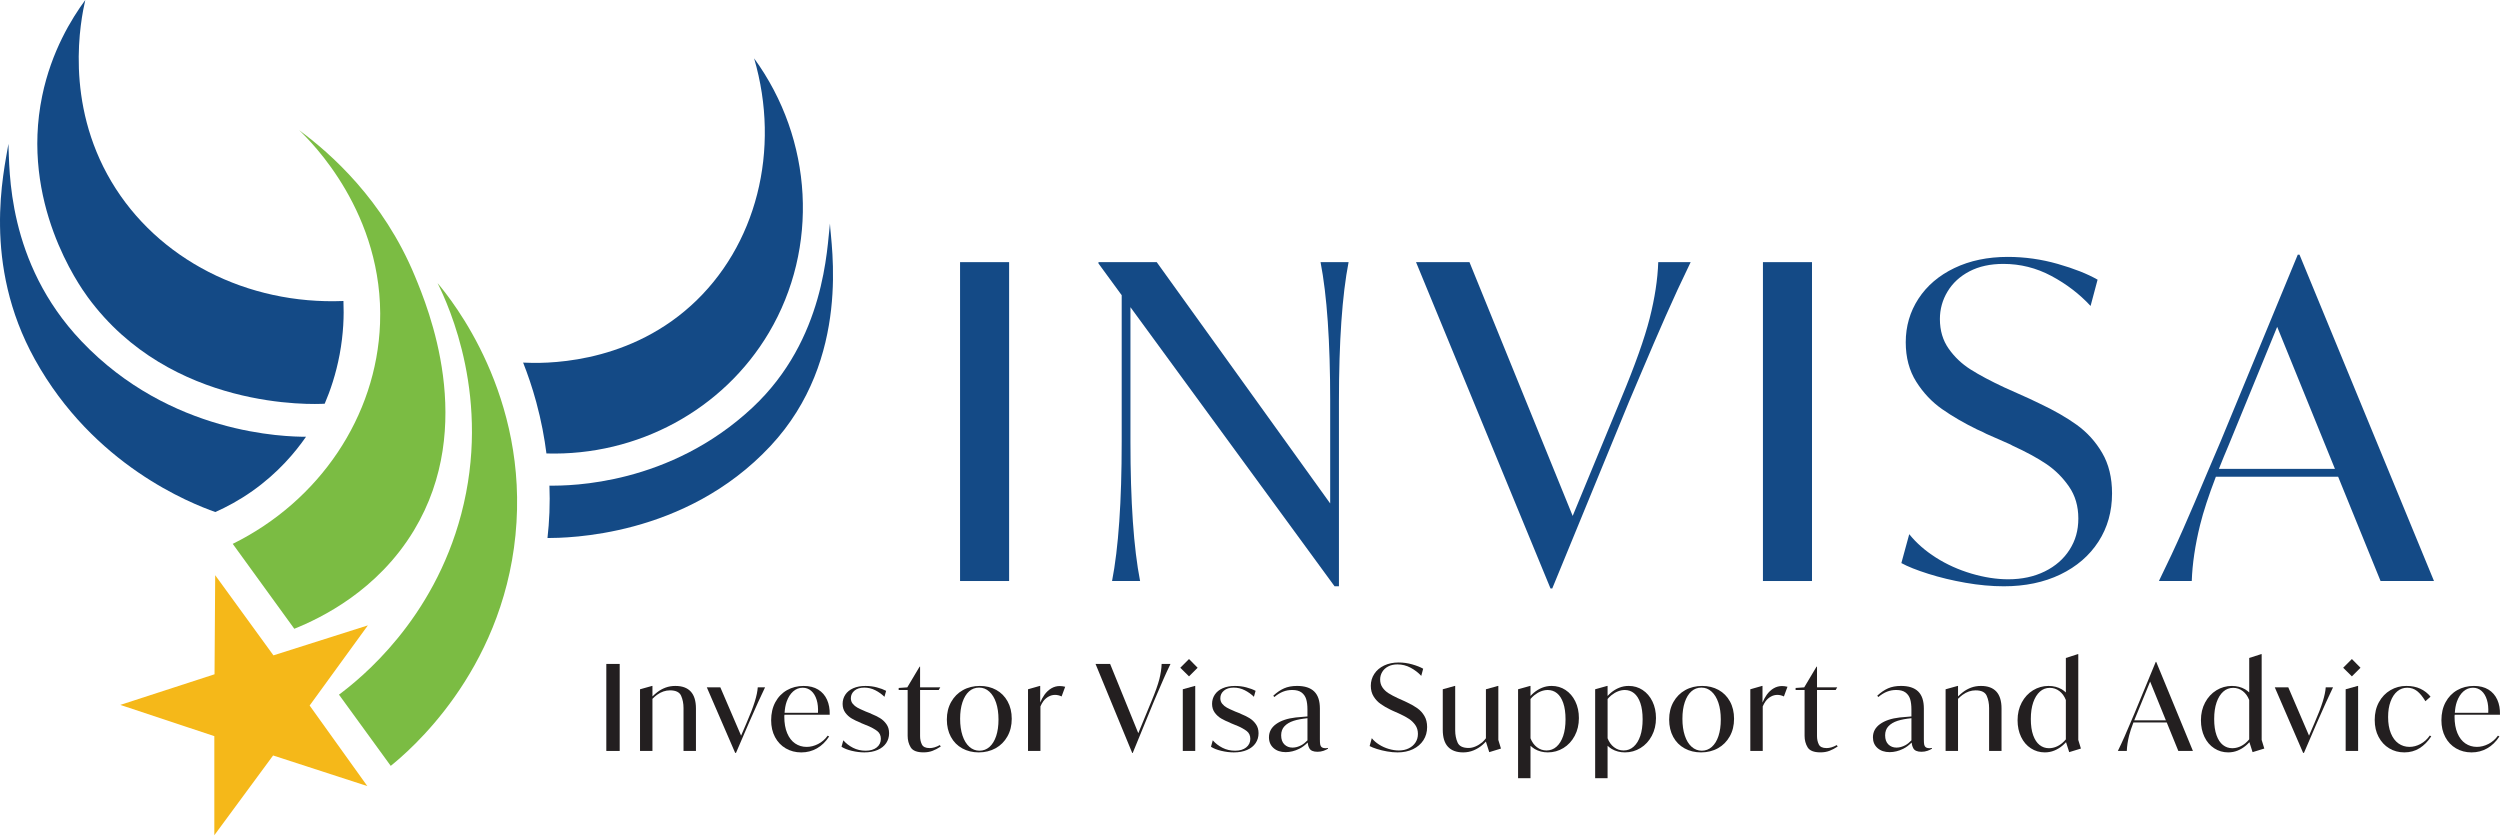
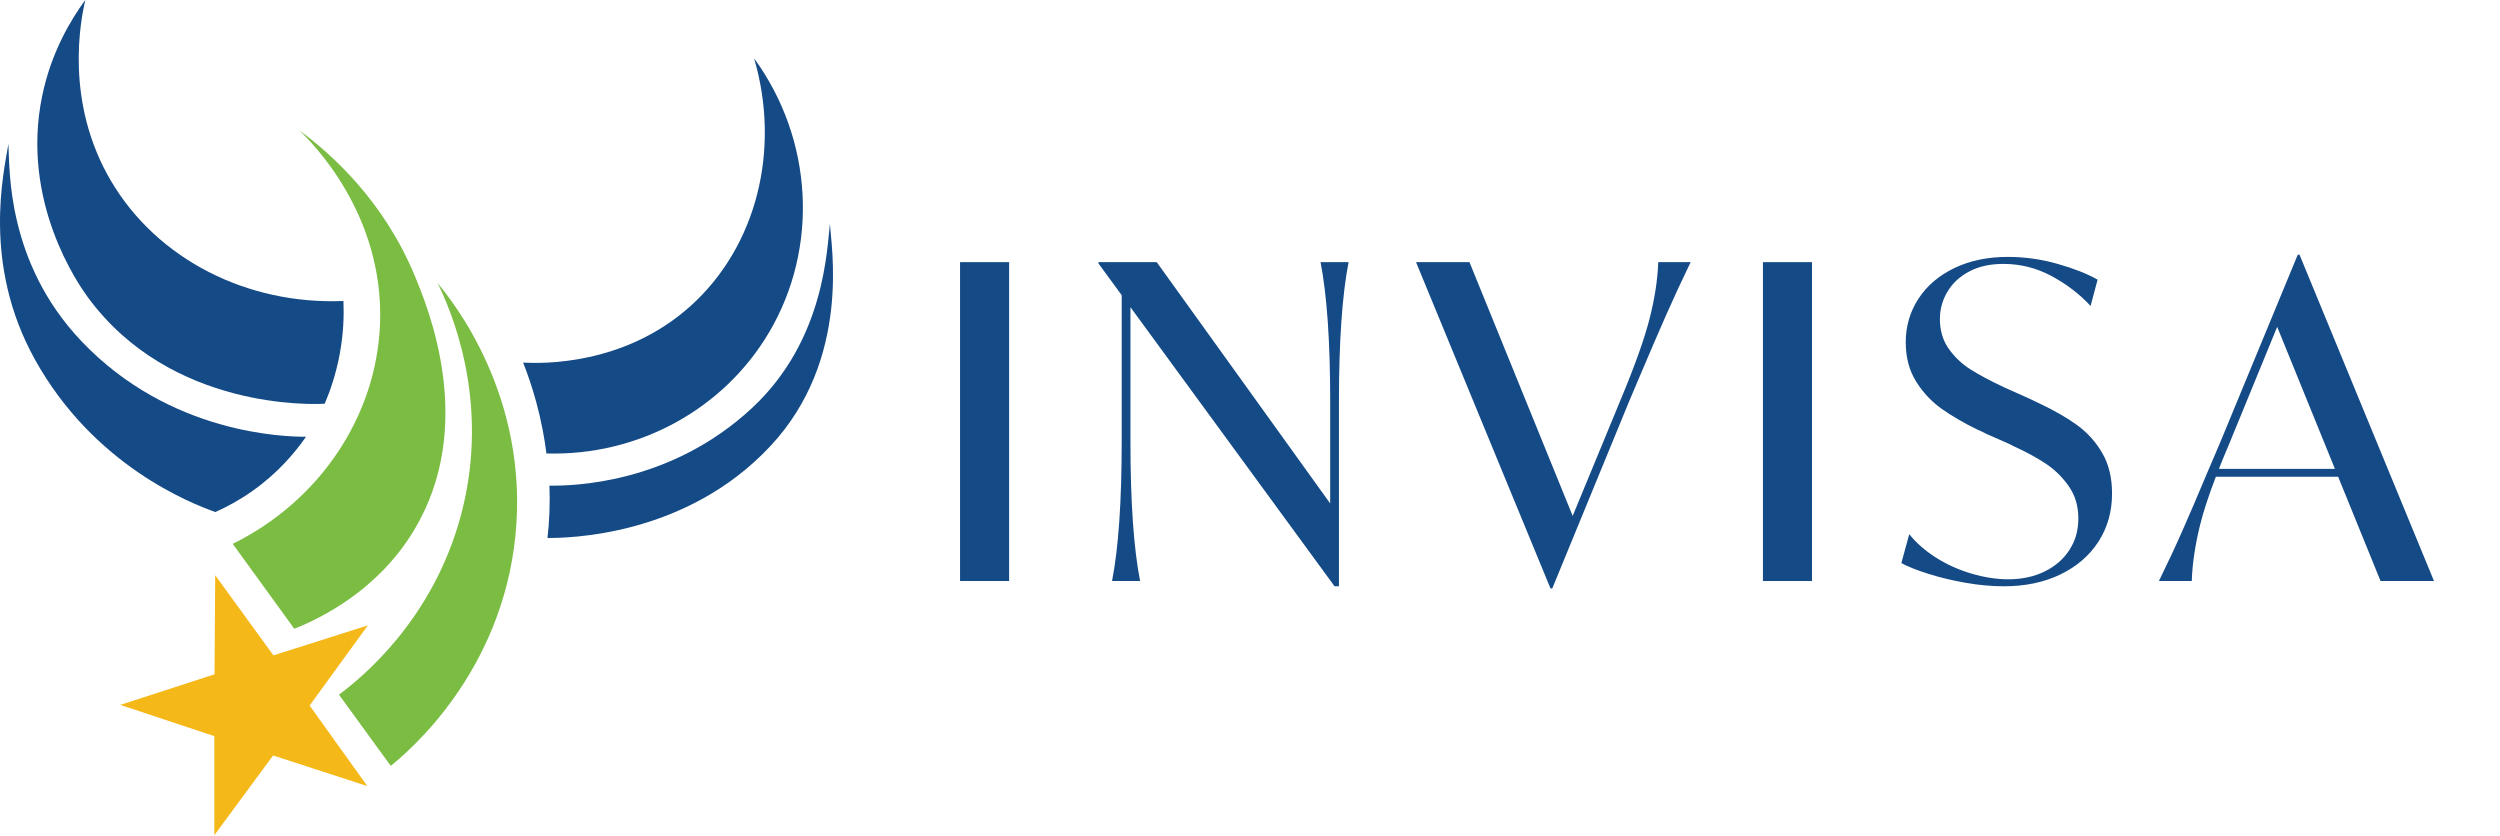
<svg xmlns="http://www.w3.org/2000/svg" id="Layer_1" data-name="Layer 1" viewBox="0 0 2762.18 922.83">
  <defs>
    <style>
-       .cls-1 {
-         fill: #231f20;
-       }

      .cls-2 {
        fill: #144a86;
      }

      .cls-3 {
        fill: #f5b819;
      }

      .cls-4 {
        fill: #7bbc43;
      }
    </style>
  </defs>
  <g>
    <path class="cls-4" d="M330.54,143.87c34.58,25.5,92.96,76.81,127.87,161.21,14.3,34.57,68.77,165.13-1.04,280.88-40.34,66.89-102.98,97.01-132.2,108.75-22.68-31.27-45.35-62.55-68.03-93.82,95.99-47.41,158.92-140.86,162.76-243.36,4.56-121.62-76.12-201.03-89.36-213.65Z" />
    <polygon class="cls-3" points="405.86 868.52 301.74 834.69 236.8 922.83 236.8 813.35 132.91 778.83 237.03 745 237.76 635.52 302.11 724.09 406.45 690.96 342.1 779.52 405.86 868.52" />
    <path class="cls-4" d="M483.47,312.82c15.6,18.58,101.35,124.38,86.07,278.37-15.18,152.93-118.71,239.57-137.82,254.99-19.06-26.23-38.13-52.46-57.2-78.68,24.51-18.27,104.17-82.38,135.07-199.42,33.55-127.1-13.4-229.54-26.12-255.26Z" />
    <path class="cls-2" d="M379.46,332.56c.68,15.76.12,36.02-4.2,59.08-4.12,22.01-10.49,40.35-16.51,54.42-11.84.71-169.98,7.5-261.68-117.62-9.7-13.24-74.77-105.1-50.44-222.57C56.84,56.61,79.08,20.64,94.24,0c-5.15,22.35-23.33,112.89,28.88,200.71,51.1,85.95,149.96,136.17,256.34,131.85Z" />
    <path class="cls-2" d="M237.89,565.73c12.31-5.46,26.37-12.92,40.95-23.21,28.49-20.11,47.42-42.85,59.27-59.96-22.4-.03-150.13-2.31-248.26-105.73C7.17,289.71,10.71,186.8,9.31,158.94c-4.99,30.89-29.46,132.25,29.17,238.07,64.9,117.14,172.12,158.99,199.41,168.73Z" />
    <path class="cls-2" d="M577.98,400.63c5.13,12.97,10.14,27.55,14.52,43.67,5.62,20.67,9.1,39.8,11.24,56.72,100.84,2.92,195.35-48.23,245.86-133.57,55.37-93.55,49-213.14-16.41-302.99,29.66,101.25,2.66,207.82-69.84,273.28-73.61,66.47-164.69,63.97-185.38,62.89Z" />
    <path class="cls-2" d="M604.89,594.46c1-8.77,1.77-18.21,2.16-28.24.41-10.53.36-20.45,0-29.66,23.36.3,133.03-.77,224.47-86.36,80.5-75.35,82.13-176.83,85.47-203.19.76,22.06,24.58,149.14-65.81,245.86-94.24,100.84-225.51,101.47-246.29,101.59Z" />
  </g>
  <g>
    <g>
      <rect class="cls-2" x="1060.74" y="289.63" width="54.2" height="352.32" />
      <path class="cls-2" d="M1469.68,443.53v112.71l-191.65-266.61h-64.36v1.46l25.66,35.08v161.89c0,66.14-3.56,117.44-10.65,153.89h30.97c-7.1-36.45-10.65-87.75-10.65-153.89v-148.66l225.52,308.36h4.84v-204.22c0-66.14,3.56-117.44,10.65-153.9h-30.97c7.09,36.47,10.65,87.76,10.65,153.9Z" />
      <path class="cls-2" d="M1822.72,351.58c-5.65,22.26-16.21,51.95-31.69,89.04l-53.42,129.42-114.04-280.41h-59.04l148.58,360.55h1.94l84.69-206.16c4.51-10.65,9.03-21.29,13.54-31.94,9.69-22.91,18.72-43.88,27.11-62.92,8.38-19.03,17.57-38.88,27.57-59.53h-35.81c-.65,19.04-3.79,39.69-9.44,61.95Z" />
      <rect class="cls-2" x="1947.82" y="289.63" width="54.2" height="352.32" />
      <path class="cls-2" d="M2294.57,469.41c-11.45-8.22-25.1-16.04-40.89-23.47l-11.13-5.32-23.72-10.65-4.35-1.93c-15.17-7.1-27.59-13.72-37.26-19.85-9.68-6.12-17.75-13.79-24.2-22.98-6.46-9.19-9.68-20.09-9.68-32.67,0-10.96,2.82-21.12,8.47-30.48,5.63-9.35,13.71-16.77,24.19-22.26,10.49-5.48,23-8.22,37.51-8.22,18.71,0,36.37,4.44,53,13.31,16.62,8.88,31.04,19.92,43.31,33.15l7.75-29.04c-11.29-6.44-25.97-12.25-44.04-17.41s-36.47-7.75-55.17-7.75c-22.26,0-41.94,4.12-59.04,12.34-17.1,8.23-30.34,19.53-39.69,33.88-9.35,14.37-14.03,30.41-14.03,48.16,0,16.78,3.87,31.29,11.62,43.56,7.74,12.26,17.25,22.34,28.56,30.25,11.28,7.91,24.19,15.41,38.71,22.5,3.88,1.62,7.26,3.23,10.17,4.84l24.19,10.65c1.62.65,3.22,1.46,4.84,2.42,14.84,6.78,27.18,13.47,37.03,20.09,9.84,6.62,18.22,14.93,25.16,24.91,6.94,10.01,10.41,21.78,10.41,35.33s-3.23,24.44-9.68,34.6c-6.47,10.16-15.57,18.15-27.35,23.95-11.78,5.81-25.25,8.72-40.41,8.72-12.91,0-26.45-2.1-40.65-6.29-14.2-4.19-27.28-10.09-39.2-17.66-11.94-7.59-21.78-16.22-29.53-25.9l-8.71,31.94c7.09,3.87,17.01,7.82,29.76,11.85,12.74,4.04,26.45,7.35,41.13,9.92,14.68,2.57,28.79,3.87,42.35,3.87,23.54,0,44.35-4.35,62.44-13.06,18.06-8.72,32.09-20.82,42.1-36.31,10-15.48,15-33.22,15-53.23,0-17.42-3.63-32.34-10.9-44.76-7.25-12.43-16.62-22.75-28.06-30.98Z" />
      <path class="cls-2" d="M2630.2,641.94h59.04l-148.58-360.54h-1.93l-85.18,206.16-15.48,36.29c-9.03,21.62-17.66,41.79-25.89,60.5-8.22,18.72-17.18,37.91-26.85,57.59h36.29c.65-19.03,3.71-39.67,9.19-61.94,3.59-14.56,9.42-32.35,17.42-53.24h135.13l46.85,115.18ZM2451.6,518.05c3.38-8.55,7.09-17.57,11.15-27.1l53.24-129.83,63.82,156.93h-128.21Z" />
    </g>
-     <g>
-       <rect class="cls-1" x="669.9" y="733.56" width="14.79" height="96.14" />
-       <path class="cls-1" d="M746.37,757.87c-4.05,0-7.73.61-11.04,1.85-3.29,1.23-6.36,2.92-9.18,5.09-1.71,1.3-3.48,2.9-5.28,4.65v-11.58h-.52l-13.21,3.69v68.14h13.73v-57.6c1.69-1.68,3.37-3.2,5.02-4.4,2.38-1.71,4.75-2.96,7.13-3.76s4.79-1.2,7.26-1.2c6.43,0,10.52,2.01,12.28,6.02,1.77,4.01,2.64,8.51,2.64,13.53v47.41h13.73v-46.88c0-8.37-1.91-14.61-5.74-18.75-3.84-4.14-9.44-6.2-16.84-6.2Z" />
-       <path class="cls-1" d="M833.92,775.22c-1.94,6.29-4.94,14.06-8.98,23.31l-6.13,14.28-22.92-53.36h-14.93l31.3,72.36h.93l14-32.48.92-2.11c3.88-8.81,7.06-15.98,9.57-21.53,2.51-5.55,5.05-10.96,7.6-16.24h-8.06c-.25,4.22-1.35,9.48-3.29,15.78Z" />
-       <path class="cls-1" d="M916.73,789.69c.17-6.25-.82-11.78-2.97-16.57-2.15-4.79-5.42-8.54-9.77-11.22-4.36-2.68-9.71-4.02-16.04-4.02-6.87,0-13.03,1.55-18.49,4.69-5.46,3.12-9.73,7.54-12.82,13.27-3.08,5.72-4.62,12.36-4.62,19.95,0,7.04,1.43,13.24,4.29,18.62,2.87,5.37,6.83,9.52,11.89,12.47,5.06,2.95,10.77,4.44,17.1,4.44s11.99-1.49,17.24-4.44c5.23-2.95,9.75-7.32,13.53-13.13l-1.58-.93c-2.91,4.05-6.45,7.13-10.64,9.24-4.18,2.13-8.38,3.17-12.6,3.17-4.75,0-9-1.28-12.75-3.82-3.74-2.55-6.67-6.35-8.78-11.36-2.11-5.02-3.17-11.14-3.17-18.37,0-.69.12-1.3.15-1.98h50.04ZM876.31,763.94c3.08-2.72,6.6-4.09,10.56-4.09,3.61,0,6.76,1.17,9.44,3.49,2.7,2.34,4.69,5.66,6.02,9.97,1.26,4.14,1.71,8.92,1.44,14.26h-36.92c.31-4.41.96-8.58,2.27-12.28,1.71-4.84,4.12-8.62,7.2-11.36Z" />
-       <path class="cls-1" d="M972.4,793.46c-2.7-1.63-5.88-3.2-9.58-4.7-.27-.17-.58-.35-.93-.52l-5.42-2.11-1.45-.66c-3.17-1.33-5.75-2.54-7.73-3.64-1.98-1.09-3.68-2.51-5.09-4.22-1.41-1.71-2.11-3.76-2.11-6.14,0-3.35,1.33-6.15,3.96-8.39,2.64-2.24,6.25-3.36,10.84-3.36,4.32,0,8.41.98,12.28,2.96,3.86,1.99,7.21,4.38,10.04,7.2l1.85-6.6c-2.83-1.49-6.23-2.78-10.24-3.82-4.01-1.06-8.21-1.58-12.62-1.58-5.1,0-9.57.84-13.4,2.5-3.83,1.67-6.76,4.04-8.78,7.06-2.03,3.04-3.04,6.46-3.04,10.24s1,7.03,2.97,9.71c1.98,2.68,4.36,4.85,7.13,6.47,2.78,1.63,6.04,3.2,9.84,4.69l.65.4,5.42,2.24.53.13c5.19,2.2,9.11,4.34,11.75,6.41,2.64,2.06,3.96,4.94,3.96,8.65s-1.51,7.03-4.56,9.44c-3.04,2.42-7.11,3.62-12.22,3.62s-9.77-1.08-14-3.23c-4.22-2.16-7.8-4.91-10.69-8.26l-1.99,7.13c2.83,1.85,6.61,3.35,11.37,4.49,4.75,1.14,9.38,1.73,13.86,1.73,5.63,0,10.52-.9,14.66-2.71,4.13-1.81,7.28-4.32,9.44-7.53,2.15-3.21,3.23-6.85,3.23-10.9s-.98-7.32-2.96-10.09c-1.99-2.78-4.32-4.98-7-6.6Z" />
-       <path class="cls-1" d="M1032.48,825.74c-1.89.53-3.68.8-5.35.8-4.4,0-7.26-1.34-8.58-4.04-1.32-2.68-1.98-5.74-1.98-9.18v-50.97h20.6l1.71-2.91h-22.31v-22.86h-.53l-13.6,22.86-9.51.66v2.24h9.91v50.7c0,4.75,1.12,8.98,3.36,12.68,2.24,3.69,6.99,5.55,14.2,5.55,3.61,0,6.89-.56,9.84-1.66,2.95-1.1,6.02-2.71,9.18-4.82l-1.05-1.58c-2.03,1.14-3.98,1.98-5.88,2.51Z" />
-       <path class="cls-1" d="M1100.76,762.29c-5.34-2.95-11.38-4.42-18.17-4.42s-13.19,1.54-18.69,4.62c-5.5,3.08-9.84,7.44-13,13.07-3.17,5.63-4.75,12.11-4.75,19.41s1.49,13.72,4.49,19.22c2.99,5.5,7.17,9.72,12.54,12.67,5.38,2.95,11.45,4.44,18.23,4.44s13.17-1.54,18.68-4.62c5.5-3.08,9.84-7.45,13-13.08,3.17-5.63,4.75-12.1,4.75-19.42s-1.51-13.7-4.56-19.22c-3.03-5.5-7.21-9.72-12.54-12.67ZM1100.63,813.26c-1.73,5.15-4.17,9.14-7.33,11.95-3.17,2.81-6.87,4.22-11.1,4.22s-7.97-1.45-11.22-4.36c-3.25-2.91-5.76-7.01-7.53-12.35-1.75-5.32-2.64-11.5-2.64-18.55s.86-13.13,2.58-18.29c1.73-5.15,4.14-9.14,7.26-11.95,3.13-2.81,6.85-4.22,11.17-4.22s7.95,1.47,11.22,4.42c3.25,2.95,5.76,7.07,7.53,12.35,1.75,5.27,2.64,11.45,2.64,18.49s-.86,13.13-2.58,18.29Z" />
-       <path class="cls-1" d="M1161.64,760.5c-2.87,1.67-5.42,4.05-7.66,7.13-1.79,2.47-3.31,5.4-4.69,8.58v-18.34h-.53l-12.94,3.69v68.14h13.73v-49.24c.94-2.04,1.93-4.04,3.23-5.77,1.63-2.15,3.57-3.85,5.82-5.07,2.24-1.23,4.6-1.86,7.07-1.86s4.98.58,7.26,1.73l3.96-10.7c-2.11-.53-4.13-.8-6.07-.8-3.25,0-6.32.85-9.18,2.51Z" />
-       <path class="cls-1" d="M1280.9,750.47c-1.54,6.07-4.44,14.17-8.66,24.29l-14.57,35.32-31.13-76.51h-16.11l40.54,98.38h.53l23.11-56.26c1.24-2.91,2.47-5.82,3.71-8.71,2.64-6.26,5.1-11.98,7.4-17.17,2.28-5.19,4.79-10.61,7.52-16.24h-9.77c-.17,5.19-1.04,10.82-2.56,16.91Z" />
-       <polygon class="cls-1" points="1304.07 737.79 1313.71 747.3 1323.22 737.79 1313.71 728.15 1304.07 737.79" />
-       <polygon class="cls-1" points="1306.83 761.56 1306.83 829.7 1320.58 829.7 1320.58 757.87 1320.05 757.87 1306.83 761.56" />
-       <path class="cls-1" d="M1380.59,793.46c-2.68-1.63-5.87-3.2-9.57-4.7-.27-.17-.57-.35-.93-.52l-5.4-2.11-1.46-.66c-3.16-1.33-5.74-2.54-7.72-3.64-1.99-1.09-3.68-2.51-5.09-4.22-1.41-1.71-2.11-3.76-2.11-6.14,0-3.35,1.31-6.15,3.96-8.39,2.64-2.24,6.25-3.36,10.82-3.36,4.32,0,8.41.98,12.28,2.96,3.88,1.99,7.22,4.38,10.04,7.2l1.85-6.6c-2.81-1.49-6.23-2.78-10.23-3.82-4.01-1.06-8.22-1.58-12.62-1.58-5.11,0-9.58.84-13.41,2.5-3.82,1.67-6.75,4.04-8.78,7.06-2.02,3.04-3.04,6.46-3.04,10.24s1,7.03,2.97,9.71c1.98,2.68,4.36,4.85,7.13,6.47,2.78,1.63,6.06,3.2,9.84,4.69l.66.4,5.42,2.24.52.13c5.19,2.2,9.11,4.34,11.75,6.41,2.64,2.06,3.97,4.94,3.97,8.65s-1.53,7.03-4.56,9.44c-3.04,2.42-7.12,3.62-12.22,3.62s-9.77-1.08-14-3.23c-4.24-2.16-7.8-4.91-10.7-8.26l-1.98,7.13c2.82,1.85,6.6,3.35,11.35,4.49,4.75,1.14,9.38,1.73,13.86,1.73,5.64,0,10.52-.9,14.66-2.71,4.14-1.81,7.29-4.32,9.44-7.53,2.17-3.21,3.24-6.85,3.24-10.9s-1-7.32-2.97-10.09c-1.98-2.78-4.32-4.98-7-6.6Z" />
-       <path class="cls-1" d="M1460.35,825.54c-.92-.74-1.5-1.77-1.71-3.04-.23-1.27-.33-3.23-.33-5.87v-33.81c0-8.45-2.08-14.73-6.27-18.82-4.18-4.09-10.5-6.14-18.95-6.14-5.55,0-10.35.9-14.4,2.69-4.05,1.81-8.02,4.51-11.89,8.13l1.18,1.45c3.25-2.72,6.48-4.7,9.64-5.94,3.17-1.24,6.56-1.85,10.17-1.85,4.32,0,7.7.9,10.17,2.7,2.46,1.81,4.17,4.24,5.15,7.26.96,3.04,1.45,6.93,1.45,11.69v7.58c-5.79.45-10.16.83-12.95,1.14-9.15,1.05-16.37,3.48-21.66,7.27-5.27,3.78-7.91,8.67-7.91,14.66,0,4.93,1.69,8.89,5.09,11.89,3.39,2.99,7.85,4.49,13.4,4.49,4.93,0,9.88-1.22,14.86-3.64,3.6-1.75,6.63-4.18,9.38-6.94.22,2.05.75,4.12,1.84,6.22,1.37,2.63,4.38,3.96,9.04,3.96,2.38,0,4.58-.36,6.6-1.06,2.03-.7,3.71-1.49,5.02-2.38v-.78c-1.05.17-1.89.27-2.51.27-2.02,0-3.49-.39-4.42-1.13ZM1437.71,823.43c-3.27,1.71-6.47,2.58-9.64,2.58-3.61,0-6.6-1.17-8.98-3.51-2.38-2.32-3.57-5.7-3.57-10.09,0-4.05,1.21-7.38,3.64-9.97,2.42-2.6,5.78-4.61,10.09-6.02,4.07-1.33,9.23-2.27,15.33-2.89v24.47c-2.13,2.21-4.38,4.12-6.87,5.43Z" />
-       <path class="cls-1" d="M1566.15,782.62c-3.13-2.25-6.85-4.38-11.17-6.4l-3.03-1.46-6.48-2.9-1.18-.53c-4.14-1.94-7.53-3.74-10.17-5.42-2.64-1.67-4.85-3.76-6.6-6.27-1.77-2.51-2.64-5.49-2.64-8.91,0-3,.77-5.78,2.31-8.33,1.54-2.55,3.74-4.58,6.6-6.07,2.87-1.5,6.28-2.25,10.24-2.25,5.1,0,9.92,1.21,14.46,3.63,4.53,2.42,8.47,5.43,11.82,9.04l2.11-7.91c-3.08-1.77-7.09-3.35-12.02-4.76-4.93-1.41-9.95-2.12-15.06-2.12-6.07,0-11.43,1.13-16.11,3.37-4.66,2.24-8.27,5.33-10.82,9.24-2.56,3.92-3.84,8.3-3.84,13.15,0,4.57,1.06,8.54,3.17,11.89,2.11,3.35,4.71,6.1,7.8,8.25,3.08,2.17,6.6,4.21,10.56,6.14,1.06.45,1.98.89,2.78,1.33l6.6,2.91c.44.17.89.4,1.33.65,4.05,1.86,7.41,3.68,10.11,5.49,2.68,1.81,4.97,4.08,6.87,6.8,1.89,2.74,2.83,5.95,2.83,9.64s-.88,6.67-2.63,9.44c-1.77,2.78-4.25,4.95-7.46,6.54-3.21,1.59-6.89,2.38-11.04,2.38-3.52,0-7.21-.57-11.09-1.71-3.88-1.14-7.44-2.75-10.69-4.82-3.27-2.06-5.95-4.42-8.06-7.07l-2.38,8.73c1.94,1.05,4.65,2.13,8.11,3.23,3.48,1.1,7.22,2.01,11.23,2.71,4,.7,7.85,1.06,11.55,1.06,6.43,0,12.1-1.2,17.04-3.57,4.93-2.38,8.75-5.68,11.49-9.91,2.72-4.22,4.09-9.06,4.09-14.53,0-4.75-.98-8.82-2.97-12.2-1.98-3.4-4.53-6.22-7.65-8.46Z" />
-       <path class="cls-1" d="M1655.48,757.87h-.53l-13.2,3.69v54.13c-1.31,1.54-2.54,3.22-4.04,4.44-2.42,1.98-4.93,3.53-7.52,4.62-2.6,1.1-5.14,1.66-7.6,1.66-6.33,0-10.39-2.01-12.15-6.02-1.77-4-2.64-8.51-2.64-13.53v-48.99h-.53l-13.2,3.69v44.77c0,8.37,1.91,14.62,5.74,18.75,3.84,4.14,9.44,6.22,16.84,6.22,4.05,0,7.89-.76,11.5-2.25,3.6-1.5,6.84-3.48,9.69-5.95,1.35-1.16,2.64-2.44,3.9-3.82v.13l3.69,11.62,12.95-3.97-2.91-9.51v-59.68Z" />
-       <path class="cls-1" d="M1729.71,762.35c-4.58-3-9.69-4.49-15.33-4.49-3.69,0-7.2.65-10.51,1.98-3.29,1.32-6.36,3.16-9.18,5.54-1.27,1.07-2.49,2.29-3.69,3.58v-11.09h-.53l-13.2,3.69v98.26h13.73v-35.84c1.45,1.29,2.92,2.55,4.62,3.54,4.32,2.51,9.15,3.77,14.53,3.77,6.24,0,11.99-1.61,17.24-4.82,5.23-3.21,9.39-7.7,12.47-13.48,3.08-5.76,4.62-12.3,4.62-19.6,0-6.88-1.31-13.02-3.96-18.43-2.64-5.41-6.25-9.62-10.82-12.6ZM1727.13,813.06c-1.73,5.11-4.17,9.07-7.33,11.89-3.17,2.83-6.87,4.22-11.1,4.22-3.96,0-7.5-1.21-10.62-3.62-3.13-2.42-5.48-5.7-7.07-9.84v-43.43c1.32-1.53,2.69-2.94,4.16-4.11,2.42-1.94,4.89-3.39,7.4-4.36,2.51-.97,4.99-1.45,7.46-1.45,3.86,0,7.28,1.18,10.24,3.56,2.95,2.38,5.26,5.99,6.93,10.84,1.66,4.83,2.51,10.82,2.51,17.96s-.86,13.25-2.58,18.35Z" />
-       <path class="cls-1" d="M1814.88,762.35c-4.58-3-9.69-4.49-15.33-4.49-3.69,0-7.2.65-10.51,1.98-3.29,1.32-6.36,3.16-9.18,5.54-1.27,1.07-2.49,2.29-3.69,3.58v-11.09h-.53l-13.2,3.69v98.26h13.73v-35.84c1.45,1.29,2.92,2.55,4.62,3.54,4.32,2.51,9.15,3.77,14.53,3.77,6.24,0,11.99-1.61,17.24-4.82,5.23-3.21,9.39-7.7,12.47-13.48,3.08-5.76,4.62-12.3,4.62-19.6,0-6.88-1.31-13.02-3.96-18.43-2.64-5.41-6.26-9.62-10.82-12.6ZM1812.31,813.06c-1.73,5.11-4.17,9.07-7.33,11.89-3.17,2.83-6.87,4.22-11.1,4.22-3.96,0-7.5-1.21-10.62-3.62-3.13-2.42-5.48-5.7-7.07-9.84v-43.43c1.32-1.53,2.69-2.94,4.16-4.11,2.42-1.94,4.89-3.39,7.4-4.36,2.51-.97,4.99-1.45,7.46-1.45,3.86,0,7.28,1.18,10.24,3.56,2.95,2.38,5.26,5.99,6.93,10.84,1.66,4.83,2.51,10.82,2.51,17.96s-.86,13.25-2.58,18.35Z" />
-       <path class="cls-1" d="M1898.8,762.29c-5.33-2.95-11.38-4.42-18.15-4.42s-13.19,1.54-18.68,4.62c-5.51,3.08-9.84,7.44-13.02,13.07-3.17,5.63-4.75,12.11-4.75,19.41s1.5,13.72,4.49,19.22c2.99,5.5,7.17,9.72,12.55,12.67,5.36,2.95,11.45,4.44,18.22,4.44s13.19-1.54,18.68-4.62c5.51-3.08,9.84-7.45,13.02-13.08,3.17-5.63,4.75-12.1,4.75-19.42s-1.51-13.7-4.55-19.22c-3.04-5.5-7.22-9.72-12.55-12.67ZM1898.67,813.26c-1.71,5.15-4.16,9.14-7.33,11.95-3.16,2.81-6.87,4.22-11.09,4.22s-7.97-1.45-11.22-4.36c-3.27-2.91-5.78-7.01-7.53-12.35-1.77-5.32-2.64-11.5-2.64-18.55s.86-13.13,2.58-18.29,4.13-9.14,7.26-11.95c3.12-2.81,6.84-4.22,11.16-4.22s7.97,1.47,11.22,4.42c3.27,2.95,5.76,7.07,7.53,12.35,1.77,5.27,2.64,11.45,2.64,18.49s-.86,13.13-2.58,18.29Z" />
-       <path class="cls-1" d="M1959.69,760.5c-2.87,1.67-5.42,4.05-7.66,7.13-1.79,2.47-3.31,5.4-4.69,8.58v-18.34h-.53l-12.94,3.69v68.14h13.73v-49.24c.94-2.04,1.93-4.04,3.23-5.77,1.63-2.15,3.57-3.85,5.82-5.07,2.24-1.23,4.6-1.86,7.07-1.86s4.98.58,7.26,1.73l3.96-10.7c-2.11-.53-4.13-.8-6.07-.8-3.25,0-6.32.85-9.18,2.51Z" />
-       <path class="cls-1" d="M2023.48,825.74c-1.9.53-3.68.8-5.35.8-4.41,0-7.26-1.34-8.58-4.04-1.33-2.68-1.99-5.74-1.99-9.18v-50.97h20.61l1.71-2.91h-22.32v-22.86h-.52l-13.61,22.86-9.51.66v2.24h9.91v50.7c0,4.75,1.13,8.98,3.37,12.68,2.24,3.69,6.97,5.55,14.2,5.55,3.6,0,6.88-.56,9.84-1.66,2.95-1.1,6-2.71,9.18-4.82l-1.06-1.58c-2.02,1.14-3.98,1.98-5.87,2.51Z" />
-       <path class="cls-1" d="M2127.66,825.54c-.92-.74-1.5-1.77-1.71-3.04-.23-1.27-.33-3.23-.33-5.87v-33.81c0-8.45-2.09-14.73-6.27-18.82s-10.5-6.14-18.95-6.14c-5.55,0-10.35.9-14.4,2.69-4.05,1.81-8.02,4.51-11.89,8.13l1.18,1.45c3.25-2.72,6.48-4.7,9.64-5.94,3.17-1.24,6.56-1.85,10.17-1.85,4.32,0,7.7.9,10.17,2.7,2.46,1.81,4.17,4.24,5.15,7.26.96,3.04,1.45,6.93,1.45,11.69v7.58c-5.79.45-10.16.83-12.95,1.14-9.15,1.05-16.37,3.48-21.66,7.27-5.27,3.78-7.91,8.67-7.91,14.66,0,4.93,1.69,8.89,5.09,11.89,3.39,2.99,7.85,4.49,13.4,4.49,4.93,0,9.88-1.22,14.86-3.64,3.6-1.75,6.63-4.18,9.38-6.94.22,2.05.75,4.12,1.84,6.22,1.37,2.63,4.38,3.96,9.04,3.96,2.38,0,4.58-.36,6.6-1.06,2.03-.7,3.71-1.49,5.02-2.38v-.78c-1.05.17-1.89.27-2.51.27-2.02,0-3.49-.39-4.42-1.13ZM2105.02,823.43c-3.27,1.71-6.47,2.58-9.64,2.58-3.61,0-6.6-1.17-8.98-3.51-2.38-2.32-3.57-5.7-3.57-10.09,0-4.05,1.21-7.38,3.64-9.97,2.42-2.6,5.78-4.61,10.09-6.02,4.07-1.33,9.23-2.27,15.33-2.89v24.47c-2.13,2.21-4.38,4.12-6.87,5.43Z" />
-       <path class="cls-1" d="M2188.88,757.87c-4.05,0-7.73.61-11.04,1.85-3.29,1.23-6.36,2.92-9.18,5.09-1.71,1.3-3.48,2.9-5.29,4.65v-11.58h-.52l-13.21,3.69v68.14h13.73v-57.6c1.69-1.68,3.37-3.2,5.02-4.4,2.38-1.71,4.75-2.96,7.13-3.76s4.79-1.2,7.26-1.2c6.43,0,10.52,2.01,12.28,6.02,1.77,4.01,2.64,8.51,2.64,13.53v47.41h13.73v-46.88c0-8.37-1.91-14.61-5.74-18.75-3.84-4.14-9.44-6.2-16.84-6.2Z" />
-       <path class="cls-1" d="M2296.24,722.73h-.52l-13.21,4.24v38.1c-1.42-1.25-2.84-2.48-4.49-3.44-4.32-2.51-9.2-3.76-14.66-3.76-6.16,0-11.86,1.61-17.11,4.81-5.23,3.23-9.39,7.72-12.47,13.48-3.09,5.76-4.62,12.3-4.62,19.61,0,6.87,1.29,13,3.89,18.42,2.59,5.42,6.2,9.62,10.82,12.6,4.62,3,9.76,4.5,15.39,4.5,3.69,0,7.17-.66,10.44-1.99,3.25-1.32,6.28-3.16,9.11-5.54,1.34-1.13,2.63-2.39,3.88-3.76l3.52,11.02,12.94-3.97-2.91-9.51v-94.82ZM2278.49,820.99c-2.34,1.94-4.74,3.37-7.2,4.29-2.47.93-4.98,1.39-7.53,1.39-3.88,0-7.3-1.2-10.31-3.57-2.99-2.38-5.34-5.96-7.07-10.76-1.71-4.81-2.58-10.77-2.58-17.9s.89-13.25,2.64-18.35c1.77-5.11,4.21-9.07,7.33-11.89,3.12-2.81,6.8-4.22,11.04-4.22,3.96,0,7.5,1.21,10.62,3.62,3.12,2.42,5.48,5.7,7.07,9.84v43.46c-1.29,1.52-2.62,2.92-4.02,4.09Z" />
-       <path class="cls-1" d="M2381.82,731.32l-23.24,56.25-4.22,9.91c-2.47,5.9-4.82,11.39-7.08,16.51-2.24,5.1-4.69,10.35-7.32,15.71h9.89c.19-5.19,1.02-10.82,2.51-16.91.98-3.95,2.61-8.86,4.79-14.53h36.84l12.78,31.43h16.12l-40.54-98.38h-.53ZM2358.05,795.89c.92-2.33,1.93-4.79,3.04-7.38l14.53-35.43,17.41,42.82h-34.97Z" />
-       <path class="cls-1" d="M2498.83,722.73h-.53l-13.2,4.24v38.11c-1.42-1.25-2.84-2.49-4.49-3.45-4.32-2.51-9.2-3.76-14.66-3.76-6.16,0-11.87,1.61-17.1,4.81-5.25,3.23-9.4,7.72-12.48,13.48-3.08,5.76-4.62,12.3-4.62,19.61,0,6.87,1.3,13,3.89,18.42,2.6,5.42,6.22,9.62,10.84,12.6,4.62,3,9.75,4.5,15.38,4.5,3.7,0,7.18-.66,10.44-1.99,3.25-1.32,6.29-3.16,9.11-5.54,1.34-1.13,2.63-2.4,3.89-3.77l3.51,11.03,12.95-3.97-2.91-9.51v-94.82ZM2481.06,820.99c-2.32,1.94-4.73,3.37-7.2,4.29-2.46.93-4.97,1.39-7.52,1.39-3.88,0-7.32-1.2-10.31-3.57-3-2.38-5.35-5.96-7.07-10.76-1.71-4.81-2.58-10.77-2.58-17.9s.88-13.25,2.64-18.35c1.75-5.11,4.2-9.07,7.33-11.89,3.12-2.81,6.8-4.22,11.02-4.22,3.96,0,7.5,1.21,10.64,3.62,3.12,2.42,5.47,5.7,7.07,9.84v43.45c-1.3,1.52-2.63,2.92-4.04,4.09Z" />
-       <path class="cls-1" d="M2566.31,775.22c-1.94,6.29-4.93,14.06-8.98,23.31l-6.13,14.29-22.93-53.37h-14.91l31.29,72.36h.93l14-32.48.93-2.11c3.86-8.81,7.07-15.98,9.58-21.53,2.51-5.55,5.03-10.96,7.6-16.24h-8.06c-.27,4.22-1.37,9.48-3.31,15.78Z" />
-       <polygon class="cls-1" points="2591.66 761.56 2591.66 829.7 2605.41 829.7 2605.41 757.87 2604.88 757.87 2591.66 761.56" />
-       <polygon class="cls-1" points="2588.9 737.79 2598.54 747.3 2608.05 737.79 2598.54 728.15 2588.9 737.79" />
-       <path class="cls-1" d="M2674.28,822.04c-4.01,2.13-8.03,3.17-12.09,3.17-4.58,0-8.65-1.28-12.22-3.82-3.56-2.55-6.36-6.29-8.38-11.24-2.03-4.93-3.04-10.9-3.04-17.96,0-6.51.9-12.22,2.71-17.1,1.81-4.89,4.29-8.65,7.46-11.29,3.16-2.64,6.81-3.96,10.96-3.96s7.77,1.24,10.89,3.69c3.13,2.47,6.19,6.2,9.19,11.22l5.67-5.02c-3.08-3.77-6.84-6.71-11.29-8.78-4.45-2.06-9.58-3.09-15.39-3.09-6.43,0-12.3,1.55-17.62,4.69-5.33,3.12-9.56,7.52-12.68,13.2-3.12,5.68-4.69,12.22-4.69,19.62s1.43,13.4,4.29,18.82c2.87,5.42,6.76,9.62,11.69,12.6,4.94,3,10.52,4.5,16.77,4.5s11.85-1.54,16.77-4.62,9.24-7.45,12.95-13.08l-1.59-.93c-2.89,4.14-6.36,7.26-10.36,9.37Z" />
-       <path class="cls-1" d="M2749.28,822.04c-4.18,2.13-8.39,3.17-12.62,3.17-4.75,0-9-1.28-12.75-3.82-3.73-2.55-6.67-6.35-8.78-11.36-2.11-5.02-3.17-11.14-3.17-18.37,0-.69.12-1.3.15-1.98h50.04c.19-6.25-.81-11.78-2.96-16.57-2.17-4.79-5.42-8.54-9.77-11.22-4.36-2.68-9.71-4.02-16.06-4.02-6.87,0-13.03,1.55-18.49,4.69-5.46,3.12-9.72,7.54-12.8,13.27-3.09,5.72-4.62,12.36-4.62,19.95,0,7.04,1.42,13.24,4.29,18.62,2.86,5.37,6.81,9.52,11.89,12.47,5.06,2.95,10.76,4.44,17.1,4.44s11.99-1.49,17.22-4.44c5.25-2.95,9.75-7.32,13.55-13.13l-1.59-.93c-2.89,4.05-6.44,7.13-10.62,9.24ZM2721.74,763.94c3.08-2.72,6.61-4.09,10.57-4.09,3.61,0,6.76,1.17,9.44,3.49,2.68,2.34,4.69,5.66,6,9.97,1.27,4.14,1.72,8.92,1.45,14.26h-36.94c.31-4.41.96-8.58,2.27-12.28,1.73-4.84,4.12-8.62,7.2-11.36Z" />
-     </g>
  </g>
</svg>
